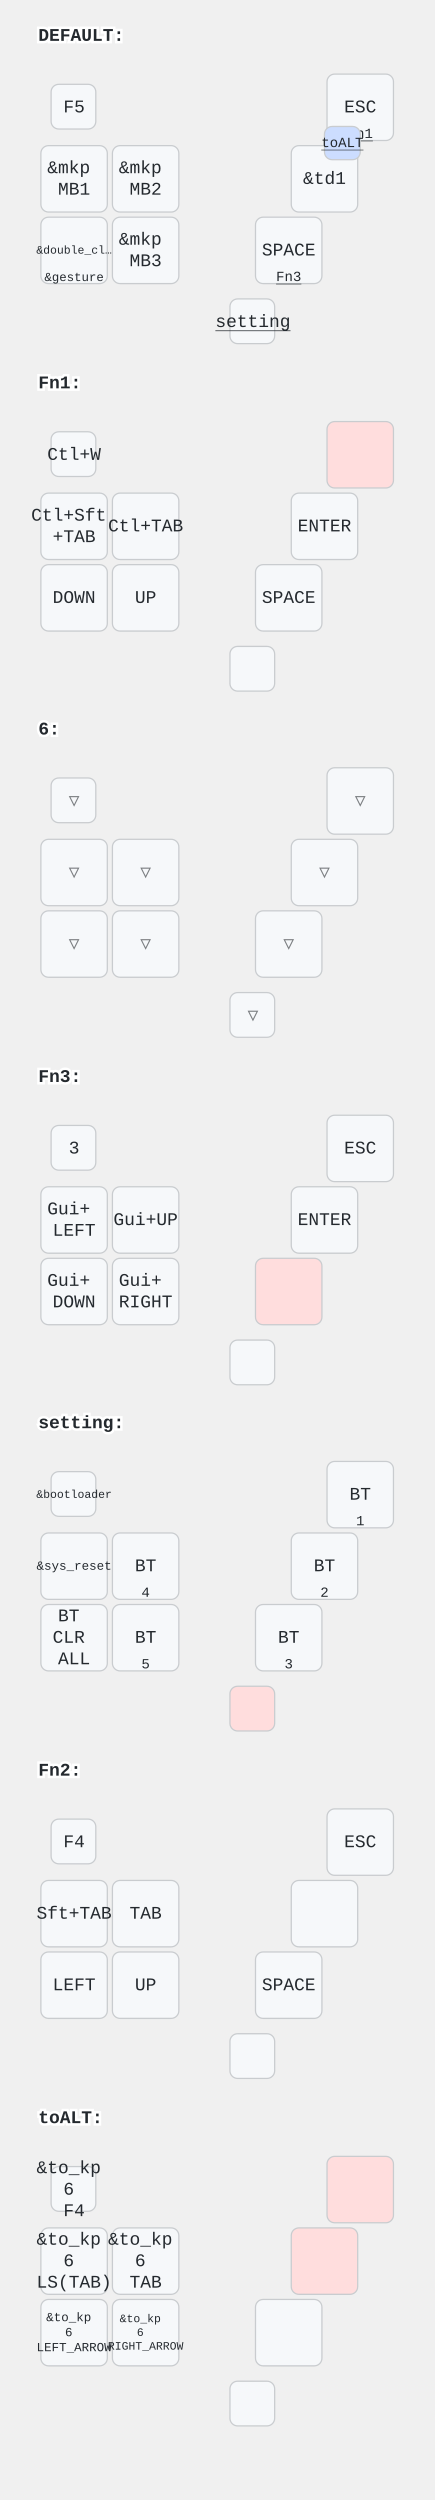
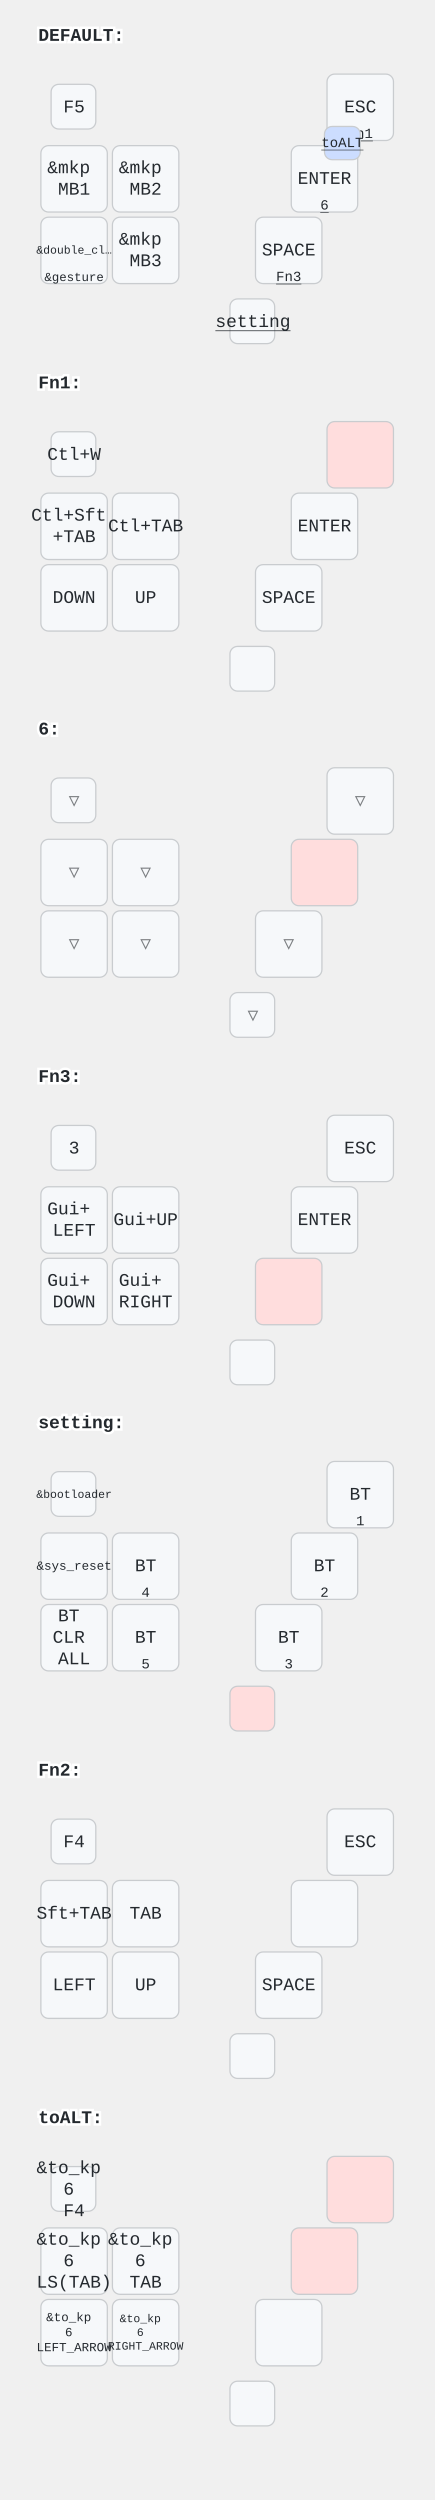
<svg xmlns="http://www.w3.org/2000/svg" width="340" height="1957" viewBox="0 0 340 1957" class="keymap">
  <style>/* inherit to force styles through use tags */
svg path {
    fill: inherit;
}

/* font and background color specifications */
svg.keymap {
    font-family: SFMono-Regular,Consolas,Liberation Mono,Menlo,monospace;
    font-size: 14px;
    font-kerning: normal;
    text-rendering: optimizeLegibility;
    fill: #24292e;
}

/* default key styling */
rect.key {
    fill: #f6f8fa;
}

rect.key, rect.combo {
    stroke: #c9cccf;
    stroke-width: 1;
}

/* default key side styling, only used is draw_key_sides is set */
rect.side {
    filter: brightness(90%);
}

/* color accent for combo boxes */
rect.combo, rect.combo-separate {
    fill: #cdf;
}

/* color accent for held keys */
rect.held, rect.combo.held {
    fill: #fdd;
}

/* color accent for ghost (optional) keys */
rect.ghost, rect.combo.ghost {
    stroke-dasharray: 4, 4;
    stroke-width: 2;
}

text {
    text-anchor: middle;
    dominant-baseline: middle;
}

/* styling for layer labels */
text.label {
    font-weight: bold;
    text-anchor: start;
    stroke: white;
    stroke-width: 4;
    paint-order: stroke;
}

/* styling for optional footer */
text.footer {
    text-anchor: end;
    dominant-baseline: auto;
    stroke: white;
    stroke-width: 4;
    paint-order: stroke;
}

/* styling for combo tap, and key non-tap label text */
text.combo, text.hold, text.shifted, text.left, text.right, text.tl, text.tr, text.bl, text.br {
    font-size: 11px;
}

text.hold, text.bl, text.br {
    text-anchor: middle;
    dominant-baseline: auto;
}

text.shifted, text.tl, text.tr {
    text-anchor: middle;
    dominant-baseline: hanging;
}

text.left, text.tl, text.bl {
    text-anchor: start;
}

text.right, text.tr, text.br {
    text-anchor: end;
}

text.layer-activator {
    text-decoration: underline;
}

/* styling for hold/shifted label text in combo box */
text.combo.hold, text.combo.shifted, text.combo.left, text.combo.right {
    font-size: 8px;
}

/* lighter symbol for transparent keys */
text.trans {
    fill: #7b7e81;
}

/* styling for combo dendrons */
path.combo {
    stroke-width: 1;
    stroke: gray;
    fill: none;
}

/* Start Tabler Icons Cleanup */
/* cannot use height/width with glyphs */
.icon-tabler &gt; path {
    fill: inherit;
    stroke: inherit;
    stroke-width: 2;
}
/* hide tabler's default box */
.icon-tabler &gt; path[stroke="none"][fill="none"] {
    visibility: hidden;
}
/* End Tabler Icons Cleanup */
</style>
  <g transform="translate(30, 0)" class="layer-DEFAULT">
    <text x="0" y="28" class="label" id="DEFAULT">DEFAULT:</text>
    <g transform="translate(0, 56)">
      <g transform="translate(28, 28)" class="key keypos-0">
        <rect rx="6" ry="6" x="-18" y="-18" width="35" height="35" class="key" />
        <text x="0" y="0" class="key tap">F5</text>
      </g>
      <g transform="translate(252, 28)" class="key keypos-1">
        <rect rx="6" ry="6" x="-26" y="-26" width="52" height="52" class="key" />
        <text x="0" y="0" class="key tap">ESC</text>
        <a href="#Fn1">
          <text x="0" y="24" class="key hold layer-activator">Fn1</text>
        </a>
      </g>
      <g transform="translate(28, 84)" class="key keypos-2">
        <rect rx="6" ry="6" x="-26" y="-26" width="52" height="52" class="key" />
        <text x="0" y="0" class="key tap">
          <tspan x="0" dy="-0.6em">&amp;mkp</tspan>
          <tspan x="0" dy="1.2em">MB1</tspan>
        </text>
      </g>
      <g transform="translate(84, 84)" class="key keypos-3">
        <rect rx="6" ry="6" x="-26" y="-26" width="52" height="52" class="key" />
        <text x="0" y="0" class="key tap">
          <tspan x="0" dy="-0.6em">&amp;mkp</tspan>
          <tspan x="0" dy="1.2em">MB2</tspan>
        </text>
      </g>
      <g transform="translate(224, 84)" class="key keypos-4">
        <rect rx="6" ry="6" x="-26" y="-26" width="52" height="52" class="key" />
-         <text x="0" y="0" class="key tap">&amp;td1</text>
+         <text x="0" y="0" class="key tap">ENTER</text>
+         <a href="#x_x">
+           <text x="0" y="24" class="key hold layer-activator">6</text>
+         </a>
      </g>
      <g transform="translate(28, 140)" class="key keypos-5">
        <rect rx="6" ry="6" x="-26" y="-26" width="52" height="52" class="key" />
        <text x="0" y="0" class="key tap">
          <tspan style="font-size: 64%">&amp;double_cl…</tspan>
        </text>
        <text x="0" y="24" class="key hold">
          <tspan style="font-size: 88%">&amp;gesture</tspan>
        </text>
      </g>
      <g transform="translate(84, 140)" class="key keypos-6">
        <rect rx="6" ry="6" x="-26" y="-26" width="52" height="52" class="key" />
        <text x="0" y="0" class="key tap">
          <tspan x="0" dy="-0.6em">&amp;mkp</tspan>
          <tspan x="0" dy="1.2em">MB3</tspan>
        </text>
      </g>
      <g transform="translate(196, 140)" class="key keypos-7">
        <rect rx="6" ry="6" x="-26" y="-26" width="52" height="52" class="key" />
        <text x="0" y="0" class="key tap">SPACE</text>
        <a href="#Fn3">
          <text x="0" y="24" class="key hold layer-activator">Fn3</text>
        </a>
      </g>
      <g transform="translate(168, 196)" class="key keypos-8">
        <rect rx="6" ry="6" x="-18" y="-18" width="35" height="35" class="key" />
        <a href="#setting">
          <text x="0" y="0" class="key tap layer-activator">setting</text>
        </a>
      </g>
      <g class="combo combopos-0">
        <rect rx="6" ry="6" x="224" y="43" width="28" height="26" class="combo" />
        <a href="#toALT">
          <text x="238" y="56" class="combo tap layer-activator">toALT</text>
        </a>
      </g>
    </g>
  </g>
  <g transform="translate(30, 272)" class="layer-Fn1">
    <text x="0" y="28" class="label" id="Fn1">Fn1:</text>
    <g transform="translate(0, 56)">
      <g transform="translate(28, 28)" class="key keypos-0">
        <rect rx="6" ry="6" x="-18" y="-18" width="35" height="35" class="key" />
        <text x="0" y="0" class="key tap">Ctl+W</text>
      </g>
      <g transform="translate(252, 28)" class="key held keypos-1">
        <rect rx="6" ry="6" x="-26" y="-26" width="52" height="52" class="key held" />
      </g>
      <g transform="translate(28, 84)" class="key keypos-2">
        <rect rx="6" ry="6" x="-26" y="-26" width="52" height="52" class="key" />
        <text x="0" y="0" class="key tap">
          <tspan x="0" dy="-0.6em">Ctl+Sft</tspan>
          <tspan x="0" dy="1.2em">+TAB</tspan>
        </text>
      </g>
      <g transform="translate(84, 84)" class="key keypos-3">
        <rect rx="6" ry="6" x="-26" y="-26" width="52" height="52" class="key" />
        <text x="0" y="0" class="key tap">Ctl+TAB</text>
      </g>
      <g transform="translate(224, 84)" class="key keypos-4">
        <rect rx="6" ry="6" x="-26" y="-26" width="52" height="52" class="key" />
        <text x="0" y="0" class="key tap">ENTER</text>
      </g>
      <g transform="translate(28, 140)" class="key keypos-5">
        <rect rx="6" ry="6" x="-26" y="-26" width="52" height="52" class="key" />
        <text x="0" y="0" class="key tap">DOWN</text>
      </g>
      <g transform="translate(84, 140)" class="key keypos-6">
        <rect rx="6" ry="6" x="-26" y="-26" width="52" height="52" class="key" />
        <text x="0" y="0" class="key tap">UP</text>
      </g>
      <g transform="translate(196, 140)" class="key keypos-7">
        <rect rx="6" ry="6" x="-26" y="-26" width="52" height="52" class="key" />
        <text x="0" y="0" class="key tap">SPACE</text>
      </g>
      <g transform="translate(168, 196)" class="key keypos-8">
        <rect rx="6" ry="6" x="-18" y="-18" width="35" height="35" class="key" />
      </g>
    </g>
  </g>
  <g transform="translate(30, 543)" class="layer-6">
    <text x="0" y="28" class="label" id="x_x">6:</text>
    <g transform="translate(0, 56)">
      <g transform="translate(28, 28)" class="key trans keypos-0">
        <rect rx="6" ry="6" x="-18" y="-18" width="35" height="35" class="key trans" />
        <text x="0" y="0" class="key trans tap">▽</text>
      </g>
      <g transform="translate(252, 28)" class="key trans keypos-1">
        <rect rx="6" ry="6" x="-26" y="-26" width="52" height="52" class="key trans" />
        <text x="0" y="0" class="key trans tap">▽</text>
      </g>
      <g transform="translate(28, 84)" class="key trans keypos-2">
        <rect rx="6" ry="6" x="-26" y="-26" width="52" height="52" class="key trans" />
        <text x="0" y="0" class="key trans tap">▽</text>
      </g>
      <g transform="translate(84, 84)" class="key trans keypos-3">
        <rect rx="6" ry="6" x="-26" y="-26" width="52" height="52" class="key trans" />
        <text x="0" y="0" class="key trans tap">▽</text>
      </g>
-       <g transform="translate(224, 84)" class="key trans keypos-4">
-         <rect rx="6" ry="6" x="-26" y="-26" width="52" height="52" class="key trans" />
-         <text x="0" y="0" class="key trans tap">▽</text>
+       <g transform="translate(224, 84)" class="key held keypos-4">
+         <rect rx="6" ry="6" x="-26" y="-26" width="52" height="52" class="key held" />
      </g>
      <g transform="translate(28, 140)" class="key trans keypos-5">
        <rect rx="6" ry="6" x="-26" y="-26" width="52" height="52" class="key trans" />
        <text x="0" y="0" class="key trans tap">▽</text>
      </g>
      <g transform="translate(84, 140)" class="key trans keypos-6">
        <rect rx="6" ry="6" x="-26" y="-26" width="52" height="52" class="key trans" />
        <text x="0" y="0" class="key trans tap">▽</text>
      </g>
      <g transform="translate(196, 140)" class="key trans keypos-7">
        <rect rx="6" ry="6" x="-26" y="-26" width="52" height="52" class="key trans" />
        <text x="0" y="0" class="key trans tap">▽</text>
      </g>
      <g transform="translate(168, 196)" class="key trans keypos-8">
        <rect rx="6" ry="6" x="-18" y="-18" width="35" height="35" class="key trans" />
        <text x="0" y="0" class="key trans tap">▽</text>
      </g>
    </g>
  </g>
  <g transform="translate(30, 815)" class="layer-Fn3">
    <text x="0" y="28" class="label" id="Fn3">Fn3:</text>
    <g transform="translate(0, 56)">
      <g transform="translate(28, 28)" class="key keypos-0">
        <rect rx="6" ry="6" x="-18" y="-18" width="35" height="35" class="key" />
        <text x="0" y="0" class="key tap">3</text>
      </g>
      <g transform="translate(252, 28)" class="key keypos-1">
        <rect rx="6" ry="6" x="-26" y="-26" width="52" height="52" class="key" />
        <text x="0" y="0" class="key tap">ESC</text>
      </g>
      <g transform="translate(28, 84)" class="key keypos-2">
        <rect rx="6" ry="6" x="-26" y="-26" width="52" height="52" class="key" />
        <text x="0" y="0" class="key tap">
          <tspan x="0" dy="-0.6em">Gui+</tspan>
          <tspan x="0" dy="1.2em">LEFT</tspan>
        </text>
      </g>
      <g transform="translate(84, 84)" class="key keypos-3">
        <rect rx="6" ry="6" x="-26" y="-26" width="52" height="52" class="key" />
        <text x="0" y="0" class="key tap">Gui+UP</text>
      </g>
      <g transform="translate(224, 84)" class="key keypos-4">
        <rect rx="6" ry="6" x="-26" y="-26" width="52" height="52" class="key" />
        <text x="0" y="0" class="key tap">ENTER</text>
      </g>
      <g transform="translate(28, 140)" class="key keypos-5">
        <rect rx="6" ry="6" x="-26" y="-26" width="52" height="52" class="key" />
        <text x="0" y="0" class="key tap">
          <tspan x="0" dy="-0.6em">Gui+</tspan>
          <tspan x="0" dy="1.2em">DOWN</tspan>
        </text>
      </g>
      <g transform="translate(84, 140)" class="key keypos-6">
        <rect rx="6" ry="6" x="-26" y="-26" width="52" height="52" class="key" />
        <text x="0" y="0" class="key tap">
          <tspan x="0" dy="-0.6em">Gui+</tspan>
          <tspan x="0" dy="1.2em">RIGHT</tspan>
        </text>
      </g>
      <g transform="translate(196, 140)" class="key held keypos-7">
        <rect rx="6" ry="6" x="-26" y="-26" width="52" height="52" class="key held" />
      </g>
      <g transform="translate(168, 196)" class="key keypos-8">
        <rect rx="6" ry="6" x="-18" y="-18" width="35" height="35" class="key" />
      </g>
    </g>
  </g>
  <g transform="translate(30, 1086)" class="layer-setting">
    <text x="0" y="28" class="label" id="setting">setting:</text>
    <g transform="translate(0, 56)">
      <g transform="translate(28, 28)" class="key keypos-0">
        <rect rx="6" ry="6" x="-18" y="-18" width="35" height="35" class="key" />
        <text x="0" y="0" class="key tap">
          <tspan style="font-size: 64%">&amp;bootloader</tspan>
        </text>
      </g>
      <g transform="translate(252, 28)" class="key keypos-1">
        <rect rx="6" ry="6" x="-26" y="-26" width="52" height="52" class="key" />
        <text x="0" y="0" class="key tap">BT</text>
        <text x="0" y="24" class="key hold">1</text>
      </g>
      <g transform="translate(28, 84)" class="key keypos-2">
        <rect rx="6" ry="6" x="-26" y="-26" width="52" height="52" class="key" />
        <text x="0" y="0" class="key tap">
          <tspan style="font-size: 70%">&amp;sys_reset</tspan>
        </text>
      </g>
      <g transform="translate(84, 84)" class="key keypos-3">
        <rect rx="6" ry="6" x="-26" y="-26" width="52" height="52" class="key" />
        <text x="0" y="0" class="key tap">BT</text>
        <text x="0" y="24" class="key hold">4</text>
      </g>
      <g transform="translate(224, 84)" class="key keypos-4">
        <rect rx="6" ry="6" x="-26" y="-26" width="52" height="52" class="key" />
        <text x="0" y="0" class="key tap">BT</text>
        <text x="0" y="24" class="key hold">2</text>
      </g>
      <g transform="translate(28, 140)" class="key keypos-5">
        <rect rx="6" ry="6" x="-26" y="-26" width="52" height="52" class="key" />
        <text x="0" y="0" class="key tap">
          <tspan x="0" dy="-1.2em">BT</tspan>
          <tspan x="0" dy="1.2em">CLR</tspan>
          <tspan x="0" dy="1.2em">ALL</tspan>
        </text>
      </g>
      <g transform="translate(84, 140)" class="key keypos-6">
        <rect rx="6" ry="6" x="-26" y="-26" width="52" height="52" class="key" />
        <text x="0" y="0" class="key tap">BT</text>
        <text x="0" y="24" class="key hold">5</text>
      </g>
      <g transform="translate(196, 140)" class="key keypos-7">
        <rect rx="6" ry="6" x="-26" y="-26" width="52" height="52" class="key" />
        <text x="0" y="0" class="key tap">BT</text>
        <text x="0" y="24" class="key hold">3</text>
      </g>
      <g transform="translate(168, 196)" class="key held keypos-8">
        <rect rx="6" ry="6" x="-18" y="-18" width="35" height="35" class="key held" />
      </g>
    </g>
  </g>
  <g transform="translate(30, 1358)" class="layer-Fn2">
    <text x="0" y="28" class="label" id="Fn2">Fn2:</text>
    <g transform="translate(0, 56)">
      <g transform="translate(28, 28)" class="key keypos-0">
        <rect rx="6" ry="6" x="-18" y="-18" width="35" height="35" class="key" />
        <text x="0" y="0" class="key tap">F4</text>
      </g>
      <g transform="translate(252, 28)" class="key keypos-1">
        <rect rx="6" ry="6" x="-26" y="-26" width="52" height="52" class="key" />
        <text x="0" y="0" class="key tap">ESC</text>
      </g>
      <g transform="translate(28, 84)" class="key keypos-2">
        <rect rx="6" ry="6" x="-26" y="-26" width="52" height="52" class="key" />
        <text x="0" y="0" class="key tap">Sft+TAB</text>
      </g>
      <g transform="translate(84, 84)" class="key keypos-3">
        <rect rx="6" ry="6" x="-26" y="-26" width="52" height="52" class="key" />
        <text x="0" y="0" class="key tap">TAB</text>
      </g>
      <g transform="translate(224, 84)" class="key keypos-4">
        <rect rx="6" ry="6" x="-26" y="-26" width="52" height="52" class="key" />
      </g>
      <g transform="translate(28, 140)" class="key keypos-5">
        <rect rx="6" ry="6" x="-26" y="-26" width="52" height="52" class="key" />
        <text x="0" y="0" class="key tap">LEFT</text>
      </g>
      <g transform="translate(84, 140)" class="key keypos-6">
        <rect rx="6" ry="6" x="-26" y="-26" width="52" height="52" class="key" />
        <text x="0" y="0" class="key tap">UP</text>
      </g>
      <g transform="translate(196, 140)" class="key keypos-7">
        <rect rx="6" ry="6" x="-26" y="-26" width="52" height="52" class="key" />
        <text x="0" y="0" class="key tap">SPACE</text>
      </g>
      <g transform="translate(168, 196)" class="key keypos-8">
        <rect rx="6" ry="6" x="-18" y="-18" width="35" height="35" class="key" />
      </g>
    </g>
  </g>
  <g transform="translate(30, 1630)" class="layer-toALT">
    <text x="0" y="28" class="label" id="toALT">toALT:</text>
    <g transform="translate(0, 56)">
      <g transform="translate(28, 28)" class="key keypos-0">
        <rect rx="6" ry="6" x="-18" y="-18" width="35" height="35" class="key" />
        <text x="0" y="0" class="key tap">
          <tspan x="0" dy="-1.2em">&amp;to_kp</tspan>
          <tspan x="0" dy="1.2em">6</tspan>
          <tspan x="0" dy="1.2em">F4</tspan>
        </text>
      </g>
      <g transform="translate(252, 28)" class="key held keypos-1">
        <rect rx="6" ry="6" x="-26" y="-26" width="52" height="52" class="key held" />
      </g>
      <g transform="translate(28, 84)" class="key keypos-2">
        <rect rx="6" ry="6" x="-26" y="-26" width="52" height="52" class="key" />
        <text x="0" y="0" class="key tap">
          <tspan x="0" dy="-1.2em">&amp;to_kp</tspan>
          <tspan x="0" dy="1.2em">6</tspan>
          <tspan x="0" dy="1.2em">LS(TAB)</tspan>
        </text>
      </g>
      <g transform="translate(84, 84)" class="key keypos-3">
        <rect rx="6" ry="6" x="-26" y="-26" width="52" height="52" class="key" />
        <text x="0" y="0" class="key tap">
          <tspan x="0" dy="-1.2em">&amp;to_kp</tspan>
          <tspan x="0" dy="1.2em">6</tspan>
          <tspan x="0" dy="1.2em">TAB</tspan>
        </text>
      </g>
      <g transform="translate(224, 84)" class="key held keypos-4">
        <rect rx="6" ry="6" x="-26" y="-26" width="52" height="52" class="key held" />
      </g>
      <g transform="translate(28, 140)" class="key keypos-5">
        <rect rx="6" ry="6" x="-26" y="-26" width="52" height="52" class="key" />
        <text x="0" y="0" class="key tap">
          <tspan x="0" dy="-1.2em" style="font-size: 70%">&amp;to_kp</tspan>
          <tspan x="0" dy="1.2em" style="font-size: 70%">6</tspan>
          <tspan x="0" dy="1.2em" style="font-size: 70%">LEFT_ARROW</tspan>
        </text>
      </g>
      <g transform="translate(84, 140)" class="key keypos-6">
        <rect rx="6" ry="6" x="-26" y="-26" width="52" height="52" class="key" />
        <text x="0" y="0" class="key tap">
          <tspan x="0" dy="-1.2em" style="font-size: 64%">&amp;to_kp</tspan>
          <tspan x="0" dy="1.2em" style="font-size: 64%">6</tspan>
          <tspan x="0" dy="1.2em" style="font-size: 64%">RIGHT_ARROW</tspan>
        </text>
      </g>
      <g transform="translate(196, 140)" class="key keypos-7">
        <rect rx="6" ry="6" x="-26" y="-26" width="52" height="52" class="key" />
      </g>
      <g transform="translate(168, 196)" class="key keypos-8">
        <rect rx="6" ry="6" x="-18" y="-18" width="35" height="35" class="key" />
      </g>
    </g>
  </g>
</svg>
